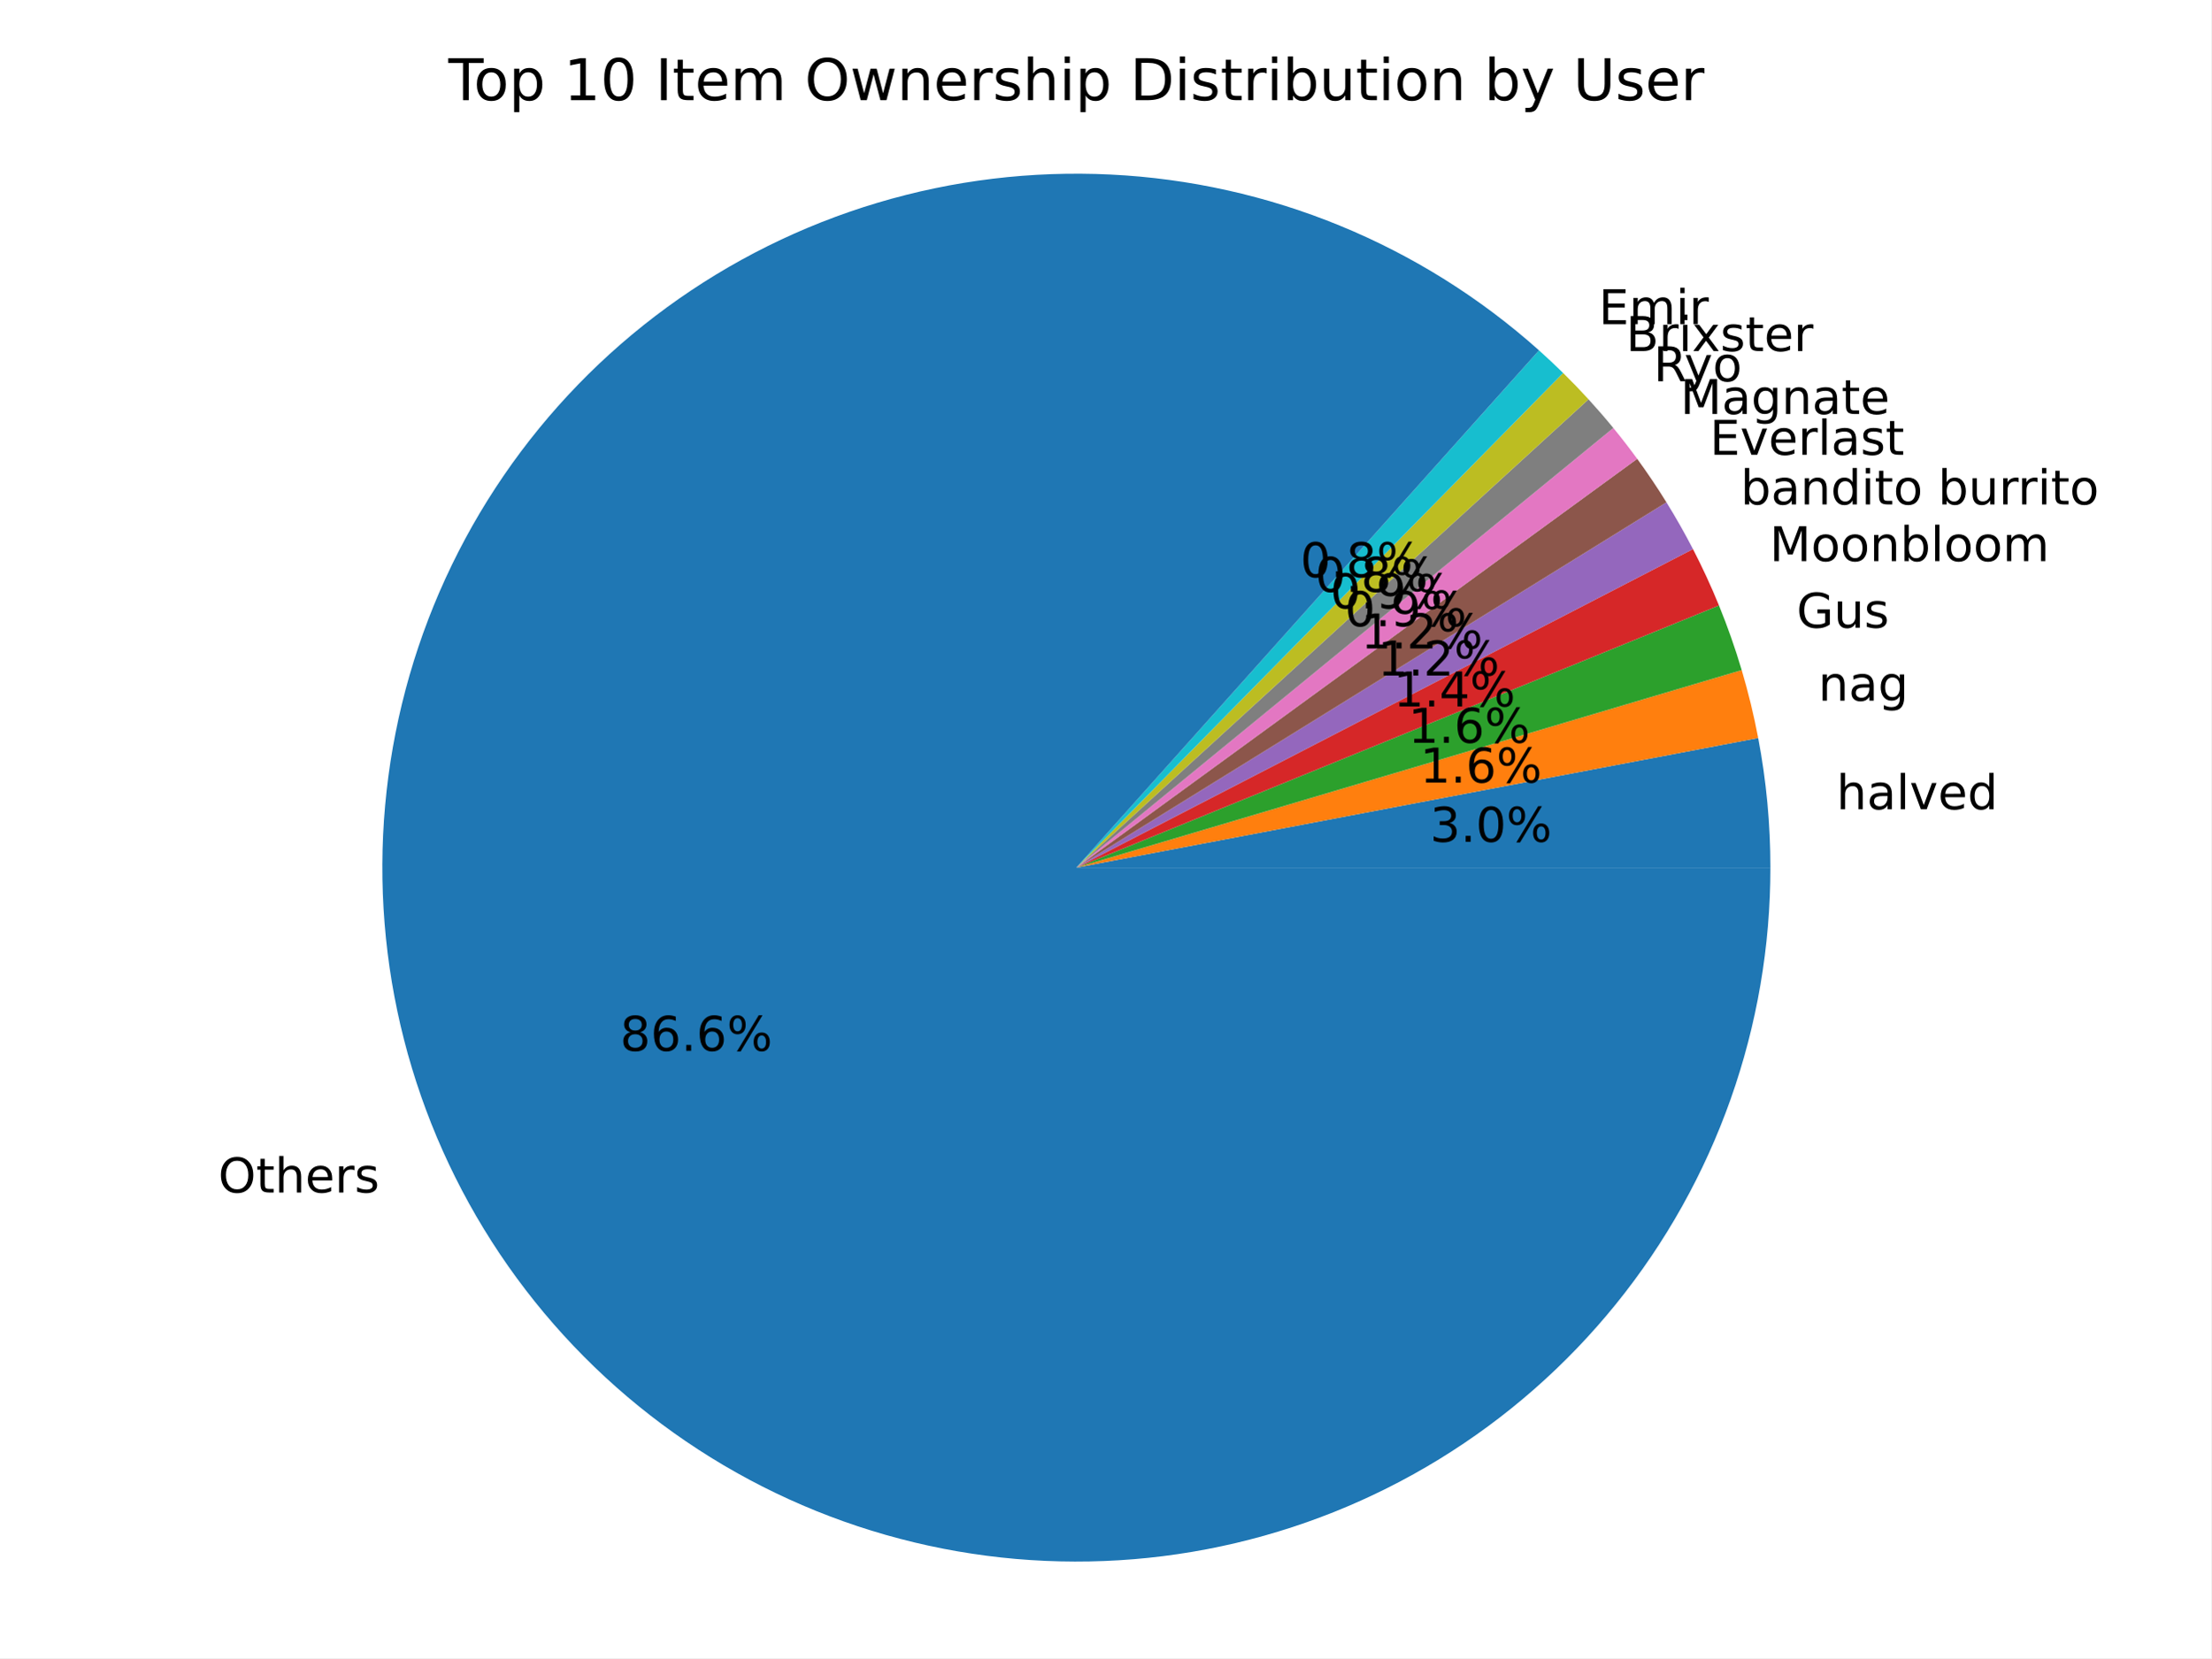
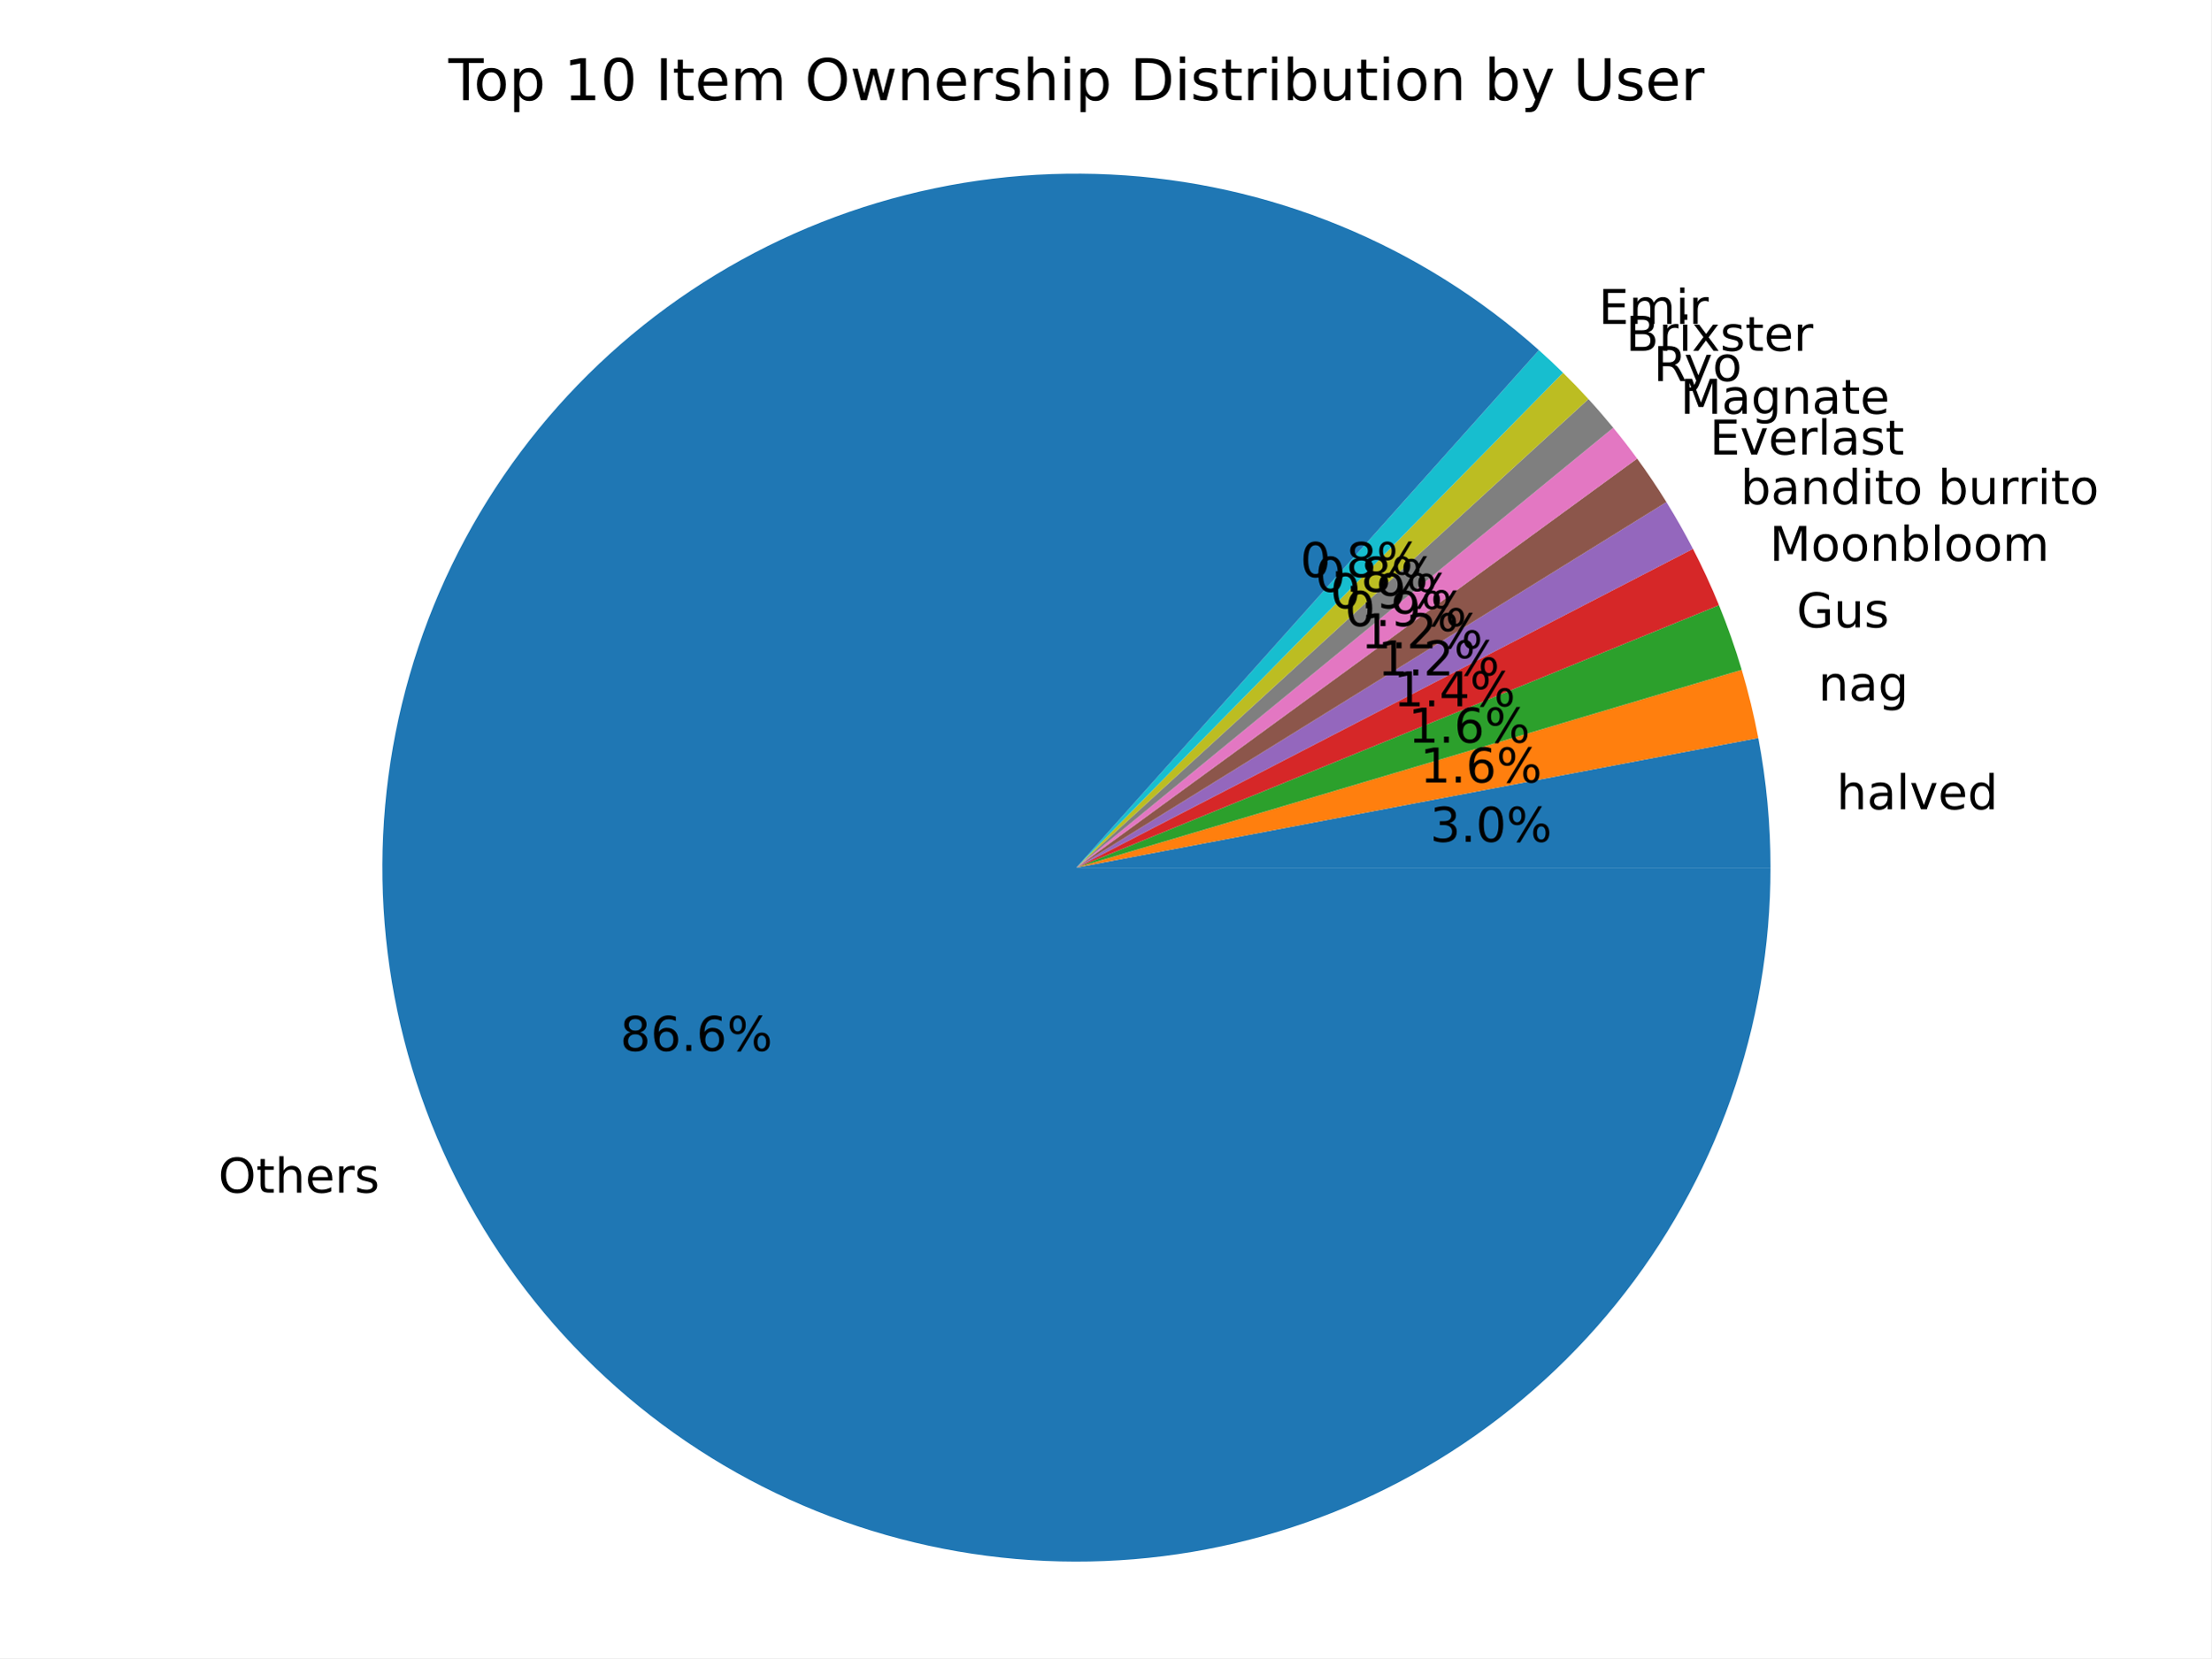
<svg xmlns="http://www.w3.org/2000/svg" xmlns:xlink="http://www.w3.org/1999/xlink" width="460.8pt" height="345.6pt" viewBox="0 0 460.8 345.6" version="1.1">
  <defs>
    <style type="text/css">*{stroke-linejoin: round; stroke-linecap: butt}</style>
  </defs>
  <g id="figure_1">
    <g id="patch_1">
      <path d="M 0 345.6  L 460.8 345.6  L 460.8 0  L 0 0  z " style="fill: #ffffff" />
    </g>
    <g id="axes_1">
      <g id="patch_2">
-         <path d="M 368.96 180.84  C 368.96 176.309 368.748 171.781 368.323 167.27  C 367.897 162.759 367.261 158.271 366.414 153.82  L 224.319 180.84  z " style="fill: #1f77b4" />
+         <path d="M 368.982 180.84  C 368.982 176.309 368.769 171.78 368.344 167.269  C 367.919 162.758 367.282 158.27 366.435 153.818  L 224.331 180.84  z " style="fill: #1f77b4" />
      </g>
      <g id="patch_3">
-         <path d="M 366.414 153.82  C 365.961 151.434 365.447 149.06 364.874 146.7  C 364.301 144.34 363.668 141.995 362.977 139.667  L 224.319 180.84  z " style="fill: #ff7f0e" />
+         <path d="M 366.435 153.818  C 365.98 151.423 365.464 149.04 364.888 146.671  C 364.312 144.302 363.677 141.948 362.982 139.611  L 224.331 180.84  z " style="fill: #ff7f0e" />
      </g>
      <g id="patch_4">
-         <path d="M 362.977 139.667  C 362.299 137.384 361.564 135.118 360.774 132.871  C 359.985 130.623 359.139 128.396 358.239 126.191  L 224.319 180.84  z " style="fill: #2ca02c" />
+         <path d="M 362.982 139.611  C 362.303 137.328 361.568 135.062 360.777 132.815  C 359.986 130.568 359.14 128.341 358.239 126.136  L 224.331 180.84  z " style="fill: #2ca02c" />
      </g>
      <g id="patch_5">
-         <path d="M 358.239 126.191  C 357.424 124.193 356.564 122.214 355.66 120.255  C 354.757 118.296 353.809 116.357 352.819 114.44  L 224.319 180.84  z " style="fill: #d62728" />
+         <path d="M 358.239 126.136  C 357.423 124.138 356.562 122.159 355.658 120.2  C 354.753 118.241 353.805 116.303 352.813 114.386  L 224.331 180.84  z " style="fill: #d62728" />
      </g>
      <g id="patch_6">
-         <path d="M 352.819 114.44  C 351.961 112.78 351.072 111.137 350.15 109.512  C 349.229 107.887 348.276 106.28 347.293 104.692  L 224.319 180.84  z " style="fill: #9467bd" />
+         <path d="M 352.813 114.386  C 351.955 112.727 351.065 111.084 350.143 109.459  C 349.221 107.834 348.268 106.228 347.284 104.64  L 224.331 180.84  z " style="fill: #9467bd" />
      </g>
      <g id="patch_7">
-         <path d="M 347.293 104.692  C 346.334 103.143 345.346 101.613 344.329 100.102  C 343.313 98.591 342.268 97.099 341.195 95.627  L 224.319 180.84  z " style="fill: #8c564b" />
+         <path d="M 347.284 104.64  C 346.324 103.091 345.335 101.561 344.318 100.05  C 343.301 98.54 342.255 97.048 341.181 95.577  L 224.331 180.84  z " style="fill: #8c564b" />
      </g>
      <g id="patch_8">
-         <path d="M 341.195 95.627  C 340.397 94.533 339.583 93.449 338.755 92.378  C 337.927 91.306 337.084 90.247 336.225 89.199  L 224.319 180.84  z " style="fill: #e377c2" />
+         <path d="M 341.181 95.577  C 340.383 94.482 339.569 93.4 338.74 92.328  C 337.912 91.257 337.068 90.198 336.209 89.15  L 224.331 180.84  z " style="fill: #e377c2" />
      </g>
      <g id="patch_9">
-         <path d="M 336.225 89.199  C 335.391 88.18 334.543 87.172 333.681 86.177  C 332.819 85.181 331.943 84.197 331.055 83.225  L 224.319 180.84  z " style="fill: #7f7f7f" />
+         <path d="M 336.209 89.15  C 335.374 88.131 334.526 87.124 333.663 86.129  C 332.801 85.133 331.925 84.149 331.036 83.178  L 224.331 180.84  z " style="fill: #7f7f7f" />
      </g>
      <g id="patch_10">
-         <path d="M 331.055 83.225  C 330.197 82.288 329.328 81.362 328.446 80.447  C 327.564 79.533 326.671 78.63 325.765 77.739  L 224.319 180.84  z " style="fill: #bcbd22" />
+         <path d="M 331.036 83.178  C 330.178 82.241 329.308 81.315 328.426 80.401  C 327.544 79.487 326.65 78.584 325.744 77.694  L 224.331 180.84  z " style="fill: #bcbd22" />
      </g>
      <g id="patch_11">
-         <path d="M 325.765 77.739  C 324.946 76.933 324.118 76.137 323.28 75.351  C 322.442 74.565 321.595 73.789 320.739 73.023  L 224.319 180.84  z " style="fill: #17becf" />
+         <path d="M 325.744 77.694  C 324.925 76.888 324.096 76.092 323.258 75.307  C 322.42 74.521 321.572 73.745 320.715 72.98  L 224.331 180.84  z " style="fill: #17becf" />
      </g>
      <g id="patch_12">
-         <path d="M 320.739 73.023  C 308.485 62.065 294.453 53.276 279.247 47.034  C 264.04 40.791 247.879 37.186 231.461 36.375  C 215.043 35.563 198.606 37.556 182.857 42.268  C 167.109 46.98 152.278 54.343 139.004 64.039  C 125.729 73.734 114.205 85.623 104.925 99.192  C 95.646 112.76 88.748 127.812 84.527 143.7  C 80.306 159.587 78.824 176.078 80.145 192.463  C 81.466 208.848 85.57 224.889 92.282 239.895  C 98.993 254.9 108.214 268.653 119.547 280.56  C 130.88 292.467 144.16 302.356 158.816 309.8  C 173.472 317.244 189.291 322.136 205.591 324.264  C 221.891 326.393 238.435 325.727 254.511 322.295  C 270.587 318.864 285.962 312.717 299.972 304.119  C 313.983 295.522 326.425 284.598 336.765 271.818  C 347.105 259.039 355.19 244.59 360.674 229.094  C 366.158 213.597 368.96 197.278 368.96 180.84  L 224.319 180.84  z " style="fill: #1f77b4" />
+         <path d="M 320.715 72.98  C 308.458 62.027 294.423 53.243 279.214 47.006  C 264.005 40.769 247.844 37.17 231.425 36.364  C 215.007 35.558 198.571 37.556 182.824 42.273  C 167.077 46.99 152.249 54.357 138.977 64.056  C 125.706 73.756 114.185 85.647 104.909 99.218  C 95.634 112.79 88.739 127.843 84.522 143.731  C 80.305 159.619 78.827 176.11 80.151 192.495  C 81.476 208.88 85.584 224.919 92.298 239.924  C 99.012 254.928 108.235 268.679 119.57 280.584  C 130.905 292.489 144.187 302.375 158.844 309.817  C 173.501 317.259 189.32 322.149 205.62 324.275  C 221.92 326.401 238.464 325.734 254.539 322.301  C 270.615 318.868 285.989 312.72 299.998 304.121  C 314.008 295.522 326.45 284.598 336.789 271.818  C 347.128 259.039 355.213 244.59 360.696 229.093  C 366.18 213.597 368.982 197.278 368.982 180.84  L 224.331 180.84  z " style="fill: #1f77b4" />
      </g>
      <g id="matplotlib.axis_1" />
      <g id="matplotlib.axis_2" />
      <g id="text_1">
-         <g transform="translate(382.7229 168.6725) scale(0.1 -0.1)">
+         <g transform="translate(382.745 168.6716) scale(0.1 -0.1)">
          <defs>
            <path id="DejaVuSans-68" d="M 3513 2113  L 3513 0  L 2938 0  L 2938 2094  Q 2938 2591 2744 2837  Q 2550 3084 2163 3084  Q 1697 3084 1428 2787  Q 1159 2491 1159 1978  L 1159 0  L 581 0  L 581 4863  L 1159 4863  L 1159 2956  Q 1366 3272 1645 3428  Q 1925 3584 2291 3584  Q 2894 3584 3203 3211  Q 3513 2838 3513 2113  z " transform="scale(0.015625)" />
            <path id="DejaVuSans-61" d="M 2194 1759  Q 1497 1759 1228 1600  Q 959 1441 959 1056  Q 959 750 1161 570  Q 1363 391 1709 391  Q 2188 391 2477 730  Q 2766 1069 2766 1631  L 2766 1759  L 2194 1759  z M 3341 1997  L 3341 0  L 2766 0  L 2766 531  Q 2569 213 2275 61  Q 1981 -91 1556 -91  Q 1019 -91 701 211  Q 384 513 384 1019  Q 384 1609 779 1909  Q 1175 2209 1959 2209  L 2766 2209  L 2766 2266  Q 2766 2663 2505 2880  Q 2244 3097 1772 3097  Q 1472 3097 1187 3025  Q 903 2953 641 2809  L 641 3341  Q 956 3463 1253 3523  Q 1550 3584 1831 3584  Q 2591 3584 2966 3190  Q 3341 2797 3341 1997  z " transform="scale(0.015625)" />
            <path id="DejaVuSans-6c" d="M 603 4863  L 1178 4863  L 1178 0  L 603 0  L 603 4863  z " transform="scale(0.015625)" />
            <path id="DejaVuSans-76" d="M 191 3500  L 800 3500  L 1894 563  L 2988 3500  L 3597 3500  L 2284 0  L 1503 0  L 191 3500  z " transform="scale(0.015625)" />
            <path id="DejaVuSans-65" d="M 3597 1894  L 3597 1613  L 953 1613  Q 991 1019 1311 708  Q 1631 397 2203 397  Q 2534 397 2845 478  Q 3156 559 3463 722  L 3463 178  Q 3153 47 2828 -22  Q 2503 -91 2169 -91  Q 1331 -91 842 396  Q 353 884 353 1716  Q 353 2575 817 3079  Q 1281 3584 2069 3584  Q 2775 3584 3186 3129  Q 3597 2675 3597 1894  z M 3022 2063  Q 3016 2534 2758 2815  Q 2500 3097 2075 3097  Q 1594 3097 1305 2825  Q 1016 2553 972 2059  L 3022 2063  z " transform="scale(0.015625)" />
            <path id="DejaVuSans-64" d="M 2906 2969  L 2906 4863  L 3481 4863  L 3481 0  L 2906 0  L 2906 525  Q 2725 213 2448 61  Q 2172 -91 1784 -91  Q 1150 -91 751 415  Q 353 922 353 1747  Q 353 2572 751 3078  Q 1150 3584 1784 3584  Q 2172 3584 2448 3432  Q 2725 3281 2906 2969  z M 947 1747  Q 947 1113 1208 752  Q 1469 391 1925 391  Q 2381 391 2643 752  Q 2906 1113 2906 1747  Q 2906 2381 2643 2742  Q 2381 3103 1925 3103  Q 1469 3103 1208 2742  Q 947 2381 947 1747  z " transform="scale(0.015625)" />
          </defs>
          <use xlink:href="#DejaVuSans-68" />
          <use xlink:href="#DejaVuSans-61" x="63.379" />
          <use xlink:href="#DejaVuSans-6c" x="124.658" />
          <use xlink:href="#DejaVuSans-76" x="152.441" />
          <use xlink:href="#DejaVuSans-65" x="211.621" />
          <use xlink:href="#DejaVuSans-64" x="273.145" />
        </g>
      </g>
      <g id="text_2">
-         <g transform="translate(298.0187 175.4575) scale(0.1 -0.1)">
+         <g transform="translate(298.0365 175.457) scale(0.1 -0.1)">
          <defs>
            <path id="DejaVuSans-33" d="M 2597 2516  Q 3050 2419 3304 2112  Q 3559 1806 3559 1356  Q 3559 666 3084 287  Q 2609 -91 1734 -91  Q 1441 -91 1130 -33  Q 819 25 488 141  L 488 750  Q 750 597 1062 519  Q 1375 441 1716 441  Q 2309 441 2620 675  Q 2931 909 2931 1356  Q 2931 1769 2642 2001  Q 2353 2234 1838 2234  L 1294 2234  L 1294 2753  L 1863 2753  Q 2328 2753 2575 2939  Q 2822 3125 2822 3475  Q 2822 3834 2567 4026  Q 2313 4219 1838 4219  Q 1578 4219 1281 4162  Q 984 4106 628 3988  L 628 4550  Q 988 4650 1302 4700  Q 1616 4750 1894 4750  Q 2613 4750 3031 4423  Q 3450 4097 3450 3541  Q 3450 3153 3228 2886  Q 3006 2619 2597 2516  z " transform="scale(0.015625)" />
            <path id="DejaVuSans-2e" d="M 684 794  L 1344 794  L 1344 0  L 684 0  L 684 794  z " transform="scale(0.015625)" />
            <path id="DejaVuSans-30" d="M 2034 4250  Q 1547 4250 1301 3770  Q 1056 3291 1056 2328  Q 1056 1369 1301 889  Q 1547 409 2034 409  Q 2525 409 2770 889  Q 3016 1369 3016 2328  Q 3016 3291 2770 3770  Q 2525 4250 2034 4250  z M 2034 4750  Q 2819 4750 3233 4129  Q 3647 3509 3647 2328  Q 3647 1150 3233 529  Q 2819 -91 2034 -91  Q 1250 -91 836 529  Q 422 1150 422 2328  Q 422 3509 836 4129  Q 1250 4750 2034 4750  z " transform="scale(0.015625)" />
            <path id="DejaVuSans-25" d="M 4653 2053  Q 4381 2053 4226 1822  Q 4072 1591 4072 1178  Q 4072 772 4226 539  Q 4381 306 4653 306  Q 4919 306 5073 539  Q 5228 772 5228 1178  Q 5228 1588 5073 1820  Q 4919 2053 4653 2053  z M 4653 2450  Q 5147 2450 5437 2106  Q 5728 1763 5728 1178  Q 5728 594 5436 251  Q 5144 -91 4653 -91  Q 4153 -91 3862 251  Q 3572 594 3572 1178  Q 3572 1766 3864 2108  Q 4156 2450 4653 2450  z M 1428 4353  Q 1159 4353 1004 4120  Q 850 3888 850 3481  Q 850 3069 1003 2837  Q 1156 2606 1428 2606  Q 1700 2606 1854 2837  Q 2009 3069 2009 3481  Q 2009 3884 1853 4118  Q 1697 4353 1428 4353  z M 4250 4750  L 4750 4750  L 1831 -91  L 1331 -91  L 4250 4750  z M 1428 4750  Q 1922 4750 2215 4408  Q 2509 4066 2509 3481  Q 2509 2891 2217 2550  Q 1925 2209 1428 2209  Q 931 2209 642 2551  Q 353 2894 353 3481  Q 353 4063 643 4406  Q 934 4750 1428 4750  z " transform="scale(0.015625)" />
          </defs>
          <use xlink:href="#DejaVuSans-33" />
          <use xlink:href="#DejaVuSans-2e" x="63.623" />
          <use xlink:href="#DejaVuSans-30" x="95.41" />
          <use xlink:href="#DejaVuSans-25" x="159.033" />
        </g>
      </g>
      <g id="text_3">
-         <g transform="translate(378.9292 146.0456) scale(0.1 -0.1)">
+         <g transform="translate(378.9439 146.0134) scale(0.1 -0.1)">
          <defs>
            <path id="DejaVuSans-6e" d="M 3513 2113  L 3513 0  L 2938 0  L 2938 2094  Q 2938 2591 2744 2837  Q 2550 3084 2163 3084  Q 1697 3084 1428 2787  Q 1159 2491 1159 1978  L 1159 0  L 581 0  L 581 3500  L 1159 3500  L 1159 2956  Q 1366 3272 1645 3428  Q 1925 3584 2291 3584  Q 2894 3584 3203 3211  Q 3513 2838 3513 2113  z " transform="scale(0.015625)" />
            <path id="DejaVuSans-67" d="M 2906 1791  Q 2906 2416 2648 2759  Q 2391 3103 1925 3103  Q 1463 3103 1205 2759  Q 947 2416 947 1791  Q 947 1169 1205 825  Q 1463 481 1925 481  Q 2391 481 2648 825  Q 2906 1169 2906 1791  z M 3481 434  Q 3481 -459 3084 -895  Q 2688 -1331 1869 -1331  Q 1566 -1331 1297 -1286  Q 1028 -1241 775 -1147  L 775 -588  Q 1028 -725 1275 -790  Q 1522 -856 1778 -856  Q 2344 -856 2625 -561  Q 2906 -266 2906 331  L 2906 616  Q 2728 306 2450 153  Q 2172 0 1784 0  Q 1141 0 747 490  Q 353 981 353 1791  Q 353 2603 747 3093  Q 1141 3584 1784 3584  Q 2172 3584 2450 3431  Q 2728 3278 2906 2969  L 2906 3500  L 3481 3500  L 3481 434  z " transform="scale(0.015625)" />
          </defs>
          <use xlink:href="#DejaVuSans-6e" />
          <use xlink:href="#DejaVuSans-61" x="63.379" />
          <use xlink:href="#DejaVuSans-67" x="124.658" />
        </g>
      </g>
      <g id="text_4">
-         <g transform="translate(295.9494 163.1155) scale(0.1 -0.1)">
+         <g transform="translate(295.9632 163.098) scale(0.1 -0.1)">
          <defs>
            <path id="DejaVuSans-31" d="M 794 531  L 1825 531  L 1825 4091  L 703 3866  L 703 4441  L 1819 4666  L 2450 4666  L 2450 531  L 3481 531  L 3481 0  L 794 0  L 794 531  z " transform="scale(0.015625)" />
            <path id="DejaVuSans-36" d="M 2113 2584  Q 1688 2584 1439 2293  Q 1191 2003 1191 1497  Q 1191 994 1439 701  Q 1688 409 2113 409  Q 2538 409 2786 701  Q 3034 994 3034 1497  Q 3034 2003 2786 2293  Q 2538 2584 2113 2584  z M 3366 4563  L 3366 3988  Q 3128 4100 2886 4159  Q 2644 4219 2406 4219  Q 1781 4219 1451 3797  Q 1122 3375 1075 2522  Q 1259 2794 1537 2939  Q 1816 3084 2150 3084  Q 2853 3084 3261 2657  Q 3669 2231 3669 1497  Q 3669 778 3244 343  Q 2819 -91 2113 -91  Q 1303 -91 875 529  Q 447 1150 447 2328  Q 447 3434 972 4092  Q 1497 4750 2381 4750  Q 2619 4750 2861 4703  Q 3103 4656 3366 4563  z " transform="scale(0.015625)" />
          </defs>
          <use xlink:href="#DejaVuSans-31" />
          <use xlink:href="#DejaVuSans-2e" x="63.623" />
          <use xlink:href="#DejaVuSans-36" x="95.41" />
          <use xlink:href="#DejaVuSans-25" x="159.033" />
        </g>
      </g>
      <g id="text_5">
-         <g transform="translate(374.42 130.8329) scale(0.1 -0.1)">
+         <g transform="translate(374.4212 130.7716) scale(0.1 -0.1)">
          <defs>
            <path id="DejaVuSans-47" d="M 3809 666  L 3809 1919  L 2778 1919  L 2778 2438  L 4434 2438  L 4434 434  Q 4069 175 3628 42  Q 3188 -91 2688 -91  Q 1594 -91 976 548  Q 359 1188 359 2328  Q 359 3472 976 4111  Q 1594 4750 2688 4750  Q 3144 4750 3555 4637  Q 3966 4525 4313 4306  L 4313 3634  Q 3963 3931 3569 4081  Q 3175 4231 2741 4231  Q 1884 4231 1454 3753  Q 1025 3275 1025 2328  Q 1025 1384 1454 906  Q 1884 428 2741 428  Q 3075 428 3337 486  Q 3600 544 3809 666  z " transform="scale(0.015625)" />
            <path id="DejaVuSans-75" d="M 544 1381  L 544 3500  L 1119 3500  L 1119 1403  Q 1119 906 1312 657  Q 1506 409 1894 409  Q 2359 409 2629 706  Q 2900 1003 2900 1516  L 2900 3500  L 3475 3500  L 3475 0  L 2900 0  L 2900 538  Q 2691 219 2414 64  Q 2138 -91 1772 -91  Q 1169 -91 856 284  Q 544 659 544 1381  z M 1991 3584  L 1991 3584  z " transform="scale(0.015625)" />
            <path id="DejaVuSans-73" d="M 2834 3397  L 2834 2853  Q 2591 2978 2328 3040  Q 2066 3103 1784 3103  Q 1356 3103 1142 2972  Q 928 2841 928 2578  Q 928 2378 1081 2264  Q 1234 2150 1697 2047  L 1894 2003  Q 2506 1872 2764 1633  Q 3022 1394 3022 966  Q 3022 478 2636 193  Q 2250 -91 1575 -91  Q 1294 -91 989 -36  Q 684 19 347 128  L 347 722  Q 666 556 975 473  Q 1284 391 1588 391  Q 1994 391 2212 530  Q 2431 669 2431 922  Q 2431 1156 2273 1281  Q 2116 1406 1581 1522  L 1381 1569  Q 847 1681 609 1914  Q 372 2147 372 2553  Q 372 3047 722 3315  Q 1072 3584 1716 3584  Q 2034 3584 2315 3537  Q 2597 3491 2834 3397  z " transform="scale(0.015625)" />
          </defs>
          <use xlink:href="#DejaVuSans-47" />
          <use xlink:href="#DejaVuSans-75" x="77.49" />
          <use xlink:href="#DejaVuSans-73" x="140.869" />
        </g>
      </g>
      <g id="text_6">
-         <g transform="translate(293.4898 154.8177) scale(0.1 -0.1)">
+         <g transform="translate(293.4962 154.7842) scale(0.1 -0.1)">
          <use xlink:href="#DejaVuSans-31" />
          <use xlink:href="#DejaVuSans-2e" x="63.623" />
          <use xlink:href="#DejaVuSans-36" x="95.41" />
          <use xlink:href="#DejaVuSans-25" x="159.033" />
        </g>
      </g>
      <g id="text_7">
-         <g transform="translate(368.7947 116.9556) scale(0.1 -0.1)">
+         <g transform="translate(368.7902 116.8957) scale(0.1 -0.1)">
          <defs>
            <path id="DejaVuSans-4d" d="M 628 4666  L 1569 4666  L 2759 1491  L 3956 4666  L 4897 4666  L 4897 0  L 4281 0  L 4281 4097  L 3078 897  L 2444 897  L 1241 4097  L 1241 0  L 628 0  L 628 4666  z " transform="scale(0.015625)" />
            <path id="DejaVuSans-6f" d="M 1959 3097  Q 1497 3097 1228 2736  Q 959 2375 959 1747  Q 959 1119 1226 758  Q 1494 397 1959 397  Q 2419 397 2687 759  Q 2956 1122 2956 1747  Q 2956 2369 2687 2733  Q 2419 3097 1959 3097  z M 1959 3584  Q 2709 3584 3137 3096  Q 3566 2609 3566 1747  Q 3566 888 3137 398  Q 2709 -91 1959 -91  Q 1206 -91 779 398  Q 353 888 353 1747  Q 353 2609 779 3096  Q 1206 3584 1959 3584  z " transform="scale(0.015625)" />
            <path id="DejaVuSans-62" d="M 3116 1747  Q 3116 2381 2855 2742  Q 2594 3103 2138 3103  Q 1681 3103 1420 2742  Q 1159 2381 1159 1747  Q 1159 1113 1420 752  Q 1681 391 2138 391  Q 2594 391 2855 752  Q 3116 1113 3116 1747  z M 1159 2969  Q 1341 3281 1617 3432  Q 1894 3584 2278 3584  Q 2916 3584 3314 3078  Q 3713 2572 3713 1747  Q 3713 922 3314 415  Q 2916 -91 2278 -91  Q 1894 -91 1617 61  Q 1341 213 1159 525  L 1159 0  L 581 0  L 581 4863  L 1159 4863  L 1159 2969  z " transform="scale(0.015625)" />
            <path id="DejaVuSans-6d" d="M 3328 2828  Q 3544 3216 3844 3400  Q 4144 3584 4550 3584  Q 5097 3584 5394 3201  Q 5691 2819 5691 2113  L 5691 0  L 5113 0  L 5113 2094  Q 5113 2597 4934 2840  Q 4756 3084 4391 3084  Q 3944 3084 3684 2787  Q 3425 2491 3425 1978  L 3425 0  L 2847 0  L 2847 2094  Q 2847 2600 2669 2842  Q 2491 3084 2119 3084  Q 1678 3084 1418 2786  Q 1159 2488 1159 1978  L 1159 0  L 581 0  L 581 3500  L 1159 3500  L 1159 2956  Q 1356 3278 1631 3431  Q 1906 3584 2284 3584  Q 2666 3584 2933 3390  Q 3200 3197 3328 2828  z " transform="scale(0.015625)" />
          </defs>
          <use xlink:href="#DejaVuSans-4d" />
          <use xlink:href="#DejaVuSans-6f" x="86.279" />
          <use xlink:href="#DejaVuSans-6f" x="147.461" />
          <use xlink:href="#DejaVuSans-6e" x="208.643" />
          <use xlink:href="#DejaVuSans-62" x="272.021" />
          <use xlink:href="#DejaVuSans-6c" x="335.498" />
          <use xlink:href="#DejaVuSans-6f" x="363.281" />
          <use xlink:href="#DejaVuSans-6f" x="424.463" />
          <use xlink:href="#DejaVuSans-6d" x="485.645" />
        </g>
      </g>
      <g id="text_8">
-         <g transform="translate(290.4214 147.2482) scale(0.1 -0.1)">
+         <g transform="translate(290.4248 147.2155) scale(0.1 -0.1)">
          <defs>
            <path id="DejaVuSans-34" d="M 2419 4116  L 825 1625  L 2419 1625  L 2419 4116  z M 2253 4666  L 3047 4666  L 3047 1625  L 3713 1625  L 3713 1100  L 3047 1100  L 3047 0  L 2419 0  L 2419 1100  L 313 1100  L 313 1709  L 2253 4666  z " transform="scale(0.015625)" />
          </defs>
          <use xlink:href="#DejaVuSans-31" />
          <use xlink:href="#DejaVuSans-2e" x="63.623" />
          <use xlink:href="#DejaVuSans-34" x="95.41" />
          <use xlink:href="#DejaVuSans-25" x="159.033" />
        </g>
      </g>
      <g id="text_9">
-         <g transform="translate(362.7335 105.1389) scale(0.1 -0.1)">
+         <g transform="translate(362.724 105.0806) scale(0.1 -0.1)">
          <defs>
            <path id="DejaVuSans-69" d="M 603 3500  L 1178 3500  L 1178 0  L 603 0  L 603 3500  z M 603 4863  L 1178 4863  L 1178 4134  L 603 4134  L 603 4863  z " transform="scale(0.015625)" />
            <path id="DejaVuSans-74" d="M 1172 4494  L 1172 3500  L 2356 3500  L 2356 3053  L 1172 3053  L 1172 1153  Q 1172 725 1289 603  Q 1406 481 1766 481  L 2356 481  L 2356 0  L 1766 0  Q 1100 0 847 248  Q 594 497 594 1153  L 594 3053  L 172 3053  L 172 3500  L 594 3500  L 594 4494  L 1172 4494  z " transform="scale(0.015625)" />
            <path id="DejaVuSans-20" transform="scale(0.015625)" />
            <path id="DejaVuSans-72" d="M 2631 2963  Q 2534 3019 2420 3045  Q 2306 3072 2169 3072  Q 1681 3072 1420 2755  Q 1159 2438 1159 1844  L 1159 0  L 581 0  L 581 3500  L 1159 3500  L 1159 2956  Q 1341 3275 1631 3429  Q 1922 3584 2338 3584  Q 2397 3584 2469 3576  Q 2541 3569 2628 3553  L 2631 2963  z " transform="scale(0.015625)" />
          </defs>
          <use xlink:href="#DejaVuSans-62" />
          <use xlink:href="#DejaVuSans-61" x="63.477" />
          <use xlink:href="#DejaVuSans-6e" x="124.756" />
          <use xlink:href="#DejaVuSans-64" x="188.135" />
          <use xlink:href="#DejaVuSans-69" x="251.611" />
          <use xlink:href="#DejaVuSans-74" x="279.395" />
          <use xlink:href="#DejaVuSans-6f" x="318.604" />
          <use xlink:href="#DejaVuSans-20" x="379.785" />
          <use xlink:href="#DejaVuSans-62" x="411.572" />
          <use xlink:href="#DejaVuSans-75" x="475.049" />
          <use xlink:href="#DejaVuSans-72" x="538.428" />
          <use xlink:href="#DejaVuSans-72" x="577.791" />
          <use xlink:href="#DejaVuSans-69" x="618.904" />
          <use xlink:href="#DejaVuSans-74" x="646.688" />
          <use xlink:href="#DejaVuSans-6f" x="685.896" />
        </g>
      </g>
      <g id="text_10">
-         <g transform="translate(287.1153 140.8027) scale(0.1 -0.1)">
+         <g transform="translate(287.116 140.7709) scale(0.1 -0.1)">
          <defs>
            <path id="DejaVuSans-32" d="M 1228 531  L 3431 531  L 3431 0  L 469 0  L 469 531  Q 828 903 1448 1529  Q 2069 2156 2228 2338  Q 2531 2678 2651 2914  Q 2772 3150 2772 3378  Q 2772 3750 2511 3984  Q 2250 4219 1831 4219  Q 1534 4219 1204 4116  Q 875 4013 500 3803  L 500 4441  Q 881 4594 1212 4672  Q 1544 4750 1819 4750  Q 2544 4750 2975 4387  Q 3406 4025 3406 3419  Q 3406 3131 3298 2873  Q 3191 2616 2906 2266  Q 2828 2175 2409 1742  Q 1991 1309 1228 531  z " transform="scale(0.015625)" />
          </defs>
          <use xlink:href="#DejaVuSans-31" />
          <use xlink:href="#DejaVuSans-2e" x="63.623" />
          <use xlink:href="#DejaVuSans-32" x="95.41" />
          <use xlink:href="#DejaVuSans-25" x="159.033" />
        </g>
      </g>
      <g id="text_11">
-         <g transform="translate(356.3305 94.78727) scale(0.1 -0.1)">
+         <g transform="translate(356.3166 94.73083) scale(0.1 -0.1)">
          <defs>
            <path id="DejaVuSans-45" d="M 628 4666  L 3578 4666  L 3578 4134  L 1259 4134  L 1259 2753  L 3481 2753  L 3481 2222  L 1259 2222  L 1259 531  L 3634 531  L 3634 0  L 628 0  L 628 4666  z " transform="scale(0.015625)" />
          </defs>
          <use xlink:href="#DejaVuSans-45" />
          <use xlink:href="#DejaVuSans-76" x="63.184" />
          <use xlink:href="#DejaVuSans-65" x="122.363" />
          <use xlink:href="#DejaVuSans-72" x="183.887" />
          <use xlink:href="#DejaVuSans-6c" x="225" />
          <use xlink:href="#DejaVuSans-61" x="252.783" />
          <use xlink:href="#DejaVuSans-73" x="314.062" />
          <use xlink:href="#DejaVuSans-74" x="366.162" />
        </g>
      </g>
      <g id="text_12">
-         <g transform="translate(283.6228 135.1564) scale(0.1 -0.1)">
+         <g transform="translate(283.621 135.1256) scale(0.1 -0.1)">
          <use xlink:href="#DejaVuSans-31" />
          <use xlink:href="#DejaVuSans-2e" x="63.623" />
          <use xlink:href="#DejaVuSans-32" x="95.41" />
          <use xlink:href="#DejaVuSans-25" x="159.033" />
        </g>
      </g>
      <g id="text_13">
-         <g transform="translate(350.1988 86.29111) scale(0.1 -0.1)">
+         <g transform="translate(350.1813 86.23654) scale(0.1 -0.1)">
          <use xlink:href="#DejaVuSans-4d" />
          <use xlink:href="#DejaVuSans-61" x="86.279" />
          <use xlink:href="#DejaVuSans-67" x="147.559" />
          <use xlink:href="#DejaVuSans-6e" x="211.035" />
          <use xlink:href="#DejaVuSans-61" x="274.414" />
          <use xlink:href="#DejaVuSans-74" x="335.693" />
          <use xlink:href="#DejaVuSans-65" x="374.902" />
        </g>
      </g>
      <g id="text_14">
-         <g transform="translate(280.2782 130.5221) scale(0.1 -0.1)">
+         <g transform="translate(280.2745 130.4924) scale(0.1 -0.1)">
          <defs>
            <path id="DejaVuSans-39" d="M 703 97  L 703 672  Q 941 559 1184 500  Q 1428 441 1663 441  Q 2288 441 2617 861  Q 2947 1281 2994 2138  Q 2813 1869 2534 1725  Q 2256 1581 1919 1581  Q 1219 1581 811 2004  Q 403 2428 403 3163  Q 403 3881 828 4315  Q 1253 4750 1959 4750  Q 2769 4750 3195 4129  Q 3622 3509 3622 2328  Q 3622 1225 3098 567  Q 2575 -91 1691 -91  Q 1453 -91 1209 -44  Q 966 3 703 97  z M 1959 2075  Q 2384 2075 2632 2365  Q 2881 2656 2881 3163  Q 2881 3666 2632 3958  Q 2384 4250 1959 4250  Q 1534 4250 1286 3958  Q 1038 3666 1038 3163  Q 1038 2656 1286 2365  Q 1534 2075 1959 2075  z " transform="scale(0.015625)" />
          </defs>
          <use xlink:href="#DejaVuSans-30" />
          <use xlink:href="#DejaVuSans-2e" x="63.623" />
          <use xlink:href="#DejaVuSans-39" x="95.41" />
          <use xlink:href="#DejaVuSans-25" x="159.033" />
        </g>
      </g>
      <g id="text_15">
-         <g transform="translate(344.6171 79.46966) scale(0.1 -0.1)">
+         <g transform="translate(344.5966 79.41685) scale(0.1 -0.1)">
          <defs>
            <path id="DejaVuSans-52" d="M 2841 2188  Q 3044 2119 3236 1894  Q 3428 1669 3622 1275  L 4263 0  L 3584 0  L 2988 1197  Q 2756 1666 2539 1819  Q 2322 1972 1947 1972  L 1259 1972  L 1259 0  L 628 0  L 628 4666  L 2053 4666  Q 2853 4666 3247 4331  Q 3641 3997 3641 3322  Q 3641 2881 3436 2590  Q 3231 2300 2841 2188  z M 1259 4147  L 1259 2491  L 2053 2491  Q 2509 2491 2742 2702  Q 2975 2913 2975 3322  Q 2975 3731 2742 3939  Q 2509 4147 2053 4147  L 1259 4147  z " transform="scale(0.015625)" />
            <path id="DejaVuSans-79" d="M 2059 -325  Q 1816 -950 1584 -1140  Q 1353 -1331 966 -1331  L 506 -1331  L 506 -850  L 844 -850  Q 1081 -850 1212 -737  Q 1344 -625 1503 -206  L 1606 56  L 191 3500  L 800 3500  L 1894 763  L 2988 3500  L 3597 3500  L 2059 -325  z " transform="scale(0.015625)" />
          </defs>
          <use xlink:href="#DejaVuSans-52" />
          <use xlink:href="#DejaVuSans-79" x="63.982" />
          <use xlink:href="#DejaVuSans-6f" x="123.162" />
        </g>
      </g>
      <g id="text_16">
-         <g transform="translate(277.2337 126.8014) scale(0.1 -0.1)">
+         <g transform="translate(277.2283 126.7725) scale(0.1 -0.1)">
          <use xlink:href="#DejaVuSans-30" />
          <use xlink:href="#DejaVuSans-2e" x="63.623" />
          <use xlink:href="#DejaVuSans-39" x="95.41" />
          <use xlink:href="#DejaVuSans-25" x="159.033" />
        </g>
      </g>
      <g id="text_17">
-         <g transform="translate(338.8589 73.16731) scale(0.1 -0.1)">
+         <g transform="translate(338.8356 73.11635) scale(0.1 -0.1)">
          <defs>
            <path id="DejaVuSans-42" d="M 1259 2228  L 1259 519  L 2272 519  Q 2781 519 3026 730  Q 3272 941 3272 1375  Q 3272 1813 3026 2020  Q 2781 2228 2272 2228  L 1259 2228  z M 1259 4147  L 1259 2741  L 2194 2741  Q 2656 2741 2882 2914  Q 3109 3088 3109 3444  Q 3109 3797 2882 3972  Q 2656 4147 2194 4147  L 1259 4147  z M 628 4666  L 2241 4666  Q 2963 4666 3353 4366  Q 3744 4066 3744 3513  Q 3744 3084 3544 2831  Q 3344 2578 2956 2516  Q 3422 2416 3680 2098  Q 3938 1781 3938 1306  Q 3938 681 3513 340  Q 3088 0 2303 0  L 628 0  L 628 4666  z " transform="scale(0.015625)" />
            <path id="DejaVuSans-78" d="M 3513 3500  L 2247 1797  L 3578 0  L 2900 0  L 1881 1375  L 863 0  L 184 0  L 1544 1831  L 300 3500  L 978 3500  L 1906 2253  L 2834 3500  L 3513 3500  z " transform="scale(0.015625)" />
          </defs>
          <use xlink:href="#DejaVuSans-42" />
          <use xlink:href="#DejaVuSans-72" x="68.604" />
          <use xlink:href="#DejaVuSans-69" x="109.717" />
          <use xlink:href="#DejaVuSans-78" x="137.5" />
          <use xlink:href="#DejaVuSans-73" x="196.68" />
          <use xlink:href="#DejaVuSans-74" x="248.779" />
          <use xlink:href="#DejaVuSans-65" x="287.988" />
          <use xlink:href="#DejaVuSans-72" x="349.512" />
        </g>
      </g>
      <g id="text_18">
-         <g transform="translate(274.0928 123.3637) scale(0.1 -0.1)">
+         <g transform="translate(274.0859 123.3359) scale(0.1 -0.1)">
          <defs>
            <path id="DejaVuSans-38" d="M 2034 2216  Q 1584 2216 1326 1975  Q 1069 1734 1069 1313  Q 1069 891 1326 650  Q 1584 409 2034 409  Q 2484 409 2743 651  Q 3003 894 3003 1313  Q 3003 1734 2745 1975  Q 2488 2216 2034 2216  z M 1403 2484  Q 997 2584 770 2862  Q 544 3141 544 3541  Q 544 4100 942 4425  Q 1341 4750 2034 4750  Q 2731 4750 3128 4425  Q 3525 4100 3525 3541  Q 3525 3141 3298 2862  Q 3072 2584 2669 2484  Q 3125 2378 3379 2068  Q 3634 1759 3634 1313  Q 3634 634 3220 271  Q 2806 -91 2034 -91  Q 1263 -91 848 271  Q 434 634 434 1313  Q 434 1759 690 2068  Q 947 2378 1403 2484  z M 1172 3481  Q 1172 3119 1398 2916  Q 1625 2713 2034 2713  Q 2441 2713 2670 2916  Q 2900 3119 2900 3481  Q 2900 3844 2670 4047  Q 2441 4250 2034 4250  Q 1625 4250 1398 4047  Q 1172 3844 1172 3481  z " transform="scale(0.015625)" />
          </defs>
          <use xlink:href="#DejaVuSans-30" />
          <use xlink:href="#DejaVuSans-2e" x="63.623" />
          <use xlink:href="#DejaVuSans-38" x="95.41" />
          <use xlink:href="#DejaVuSans-25" x="159.033" />
        </g>
      </g>
      <g id="text_19">
-         <g transform="translate(333.1762 67.56176) scale(0.1 -0.1)">
+         <g transform="translate(333.1505 67.51267) scale(0.1 -0.1)">
          <use xlink:href="#DejaVuSans-45" />
          <use xlink:href="#DejaVuSans-6d" x="63.184" />
          <use xlink:href="#DejaVuSans-69" x="160.596" />
          <use xlink:href="#DejaVuSans-72" x="188.379" />
        </g>
      </g>
      <g id="text_20">
-         <g transform="translate(270.9932 120.3061) scale(0.1 -0.1)">
+         <g transform="translate(270.9849 120.2794) scale(0.1 -0.1)">
          <use xlink:href="#DejaVuSans-30" />
          <use xlink:href="#DejaVuSans-2e" x="63.623" />
          <use xlink:href="#DejaVuSans-38" x="95.41" />
          <use xlink:href="#DejaVuSans-25" x="159.033" />
        </g>
      </g>
      <g id="text_21">
-         <g transform="translate(45.47481 248.5594) scale(0.1 -0.1)">
+         <g transform="translate(45.49148 248.5914) scale(0.1 -0.1)">
          <defs>
            <path id="DejaVuSans-4f" d="M 2522 4238  Q 1834 4238 1429 3725  Q 1025 3213 1025 2328  Q 1025 1447 1429 934  Q 1834 422 2522 422  Q 3209 422 3611 934  Q 4013 1447 4013 2328  Q 4013 3213 3611 3725  Q 3209 4238 2522 4238  z M 2522 4750  Q 3503 4750 4090 4092  Q 4678 3434 4678 2328  Q 4678 1225 4090 567  Q 3503 -91 2522 -91  Q 1538 -91 948 565  Q 359 1222 359 2328  Q 359 3434 948 4092  Q 1538 4750 2522 4750  z " transform="scale(0.015625)" />
          </defs>
          <use xlink:href="#DejaVuSans-4f" />
          <use xlink:href="#DejaVuSans-74" x="78.711" />
          <use xlink:href="#DejaVuSans-68" x="117.92" />
          <use xlink:href="#DejaVuSans-65" x="181.299" />
          <use xlink:href="#DejaVuSans-72" x="242.822" />
          <use xlink:href="#DejaVuSans-73" x="283.936" />
        </g>
      </g>
      <g id="text_22">
-         <g transform="translate(129.2129 219.0321) scale(0.1 -0.1)">
+         <g transform="translate(129.2278 219.0496) scale(0.1 -0.1)">
          <use xlink:href="#DejaVuSans-38" />
          <use xlink:href="#DejaVuSans-36" x="63.623" />
          <use xlink:href="#DejaVuSans-2e" x="127.246" />
          <use xlink:href="#DejaVuSans-36" x="159.033" />
          <use xlink:href="#DejaVuSans-25" x="222.656" />
        </g>
      </g>
      <g id="text_23">
-         <g transform="translate(93.42592 20.88) scale(0.12 -0.12)">
+         <g transform="translate(93.43864 20.88) scale(0.12 -0.12)">
          <defs>
            <path id="DejaVuSans-54" d="M -19 4666  L 3928 4666  L 3928 4134  L 2272 4134  L 2272 0  L 1638 0  L 1638 4134  L -19 4134  L -19 4666  z " transform="scale(0.015625)" />
            <path id="DejaVuSans-70" d="M 1159 525  L 1159 -1331  L 581 -1331  L 581 3500  L 1159 3500  L 1159 2969  Q 1341 3281 1617 3432  Q 1894 3584 2278 3584  Q 2916 3584 3314 3078  Q 3713 2572 3713 1747  Q 3713 922 3314 415  Q 2916 -91 2278 -91  Q 1894 -91 1617 61  Q 1341 213 1159 525  z M 3116 1747  Q 3116 2381 2855 2742  Q 2594 3103 2138 3103  Q 1681 3103 1420 2742  Q 1159 2381 1159 1747  Q 1159 1113 1420 752  Q 1681 391 2138 391  Q 2594 391 2855 752  Q 3116 1113 3116 1747  z " transform="scale(0.015625)" />
            <path id="DejaVuSans-49" d="M 628 4666  L 1259 4666  L 1259 0  L 628 0  L 628 4666  z " transform="scale(0.015625)" />
            <path id="DejaVuSans-77" d="M 269 3500  L 844 3500  L 1563 769  L 2278 3500  L 2956 3500  L 3675 769  L 4391 3500  L 4966 3500  L 4050 0  L 3372 0  L 2619 2869  L 1863 0  L 1184 0  L 269 3500  z " transform="scale(0.015625)" />
            <path id="DejaVuSans-44" d="M 1259 4147  L 1259 519  L 2022 519  Q 2988 519 3436 956  Q 3884 1394 3884 2338  Q 3884 3275 3436 3711  Q 2988 4147 2022 4147  L 1259 4147  z M 628 4666  L 1925 4666  Q 3281 4666 3915 4102  Q 4550 3538 4550 2338  Q 4550 1131 3912 565  Q 3275 0 1925 0  L 628 0  L 628 4666  z " transform="scale(0.015625)" />
            <path id="DejaVuSans-55" d="M 556 4666  L 1191 4666  L 1191 1831  Q 1191 1081 1462 751  Q 1734 422 2344 422  Q 2950 422 3222 751  Q 3494 1081 3494 1831  L 3494 4666  L 4128 4666  L 4128 1753  Q 4128 841 3676 375  Q 3225 -91 2344 -91  Q 1459 -91 1007 375  Q 556 841 556 1753  L 556 4666  z " transform="scale(0.015625)" />
          </defs>
          <use xlink:href="#DejaVuSans-54" />
          <use xlink:href="#DejaVuSans-6f" x="44.084" />
          <use xlink:href="#DejaVuSans-70" x="105.266" />
          <use xlink:href="#DejaVuSans-20" x="168.742" />
          <use xlink:href="#DejaVuSans-31" x="200.529" />
          <use xlink:href="#DejaVuSans-30" x="264.152" />
          <use xlink:href="#DejaVuSans-20" x="327.775" />
          <use xlink:href="#DejaVuSans-49" x="359.562" />
          <use xlink:href="#DejaVuSans-74" x="389.055" />
          <use xlink:href="#DejaVuSans-65" x="428.264" />
          <use xlink:href="#DejaVuSans-6d" x="489.787" />
          <use xlink:href="#DejaVuSans-20" x="587.199" />
          <use xlink:href="#DejaVuSans-4f" x="618.986" />
          <use xlink:href="#DejaVuSans-77" x="697.697" />
          <use xlink:href="#DejaVuSans-6e" x="779.484" />
          <use xlink:href="#DejaVuSans-65" x="842.863" />
          <use xlink:href="#DejaVuSans-72" x="904.387" />
          <use xlink:href="#DejaVuSans-73" x="945.5" />
          <use xlink:href="#DejaVuSans-68" x="997.6" />
          <use xlink:href="#DejaVuSans-69" x="1060.979" />
          <use xlink:href="#DejaVuSans-70" x="1088.762" />
          <use xlink:href="#DejaVuSans-20" x="1152.238" />
          <use xlink:href="#DejaVuSans-44" x="1184.025" />
          <use xlink:href="#DejaVuSans-69" x="1261.027" />
          <use xlink:href="#DejaVuSans-73" x="1288.811" />
          <use xlink:href="#DejaVuSans-74" x="1340.91" />
          <use xlink:href="#DejaVuSans-72" x="1380.119" />
          <use xlink:href="#DejaVuSans-69" x="1421.232" />
          <use xlink:href="#DejaVuSans-62" x="1449.016" />
          <use xlink:href="#DejaVuSans-75" x="1512.492" />
          <use xlink:href="#DejaVuSans-74" x="1575.871" />
          <use xlink:href="#DejaVuSans-69" x="1615.08" />
          <use xlink:href="#DejaVuSans-6f" x="1642.863" />
          <use xlink:href="#DejaVuSans-6e" x="1704.045" />
          <use xlink:href="#DejaVuSans-20" x="1767.424" />
          <use xlink:href="#DejaVuSans-62" x="1799.211" />
          <use xlink:href="#DejaVuSans-79" x="1862.688" />
          <use xlink:href="#DejaVuSans-20" x="1921.867" />
          <use xlink:href="#DejaVuSans-55" x="1953.654" />
          <use xlink:href="#DejaVuSans-73" x="2026.848" />
          <use xlink:href="#DejaVuSans-65" x="2078.947" />
          <use xlink:href="#DejaVuSans-72" x="2140.471" />
        </g>
      </g>
    </g>
  </g>
</svg>
